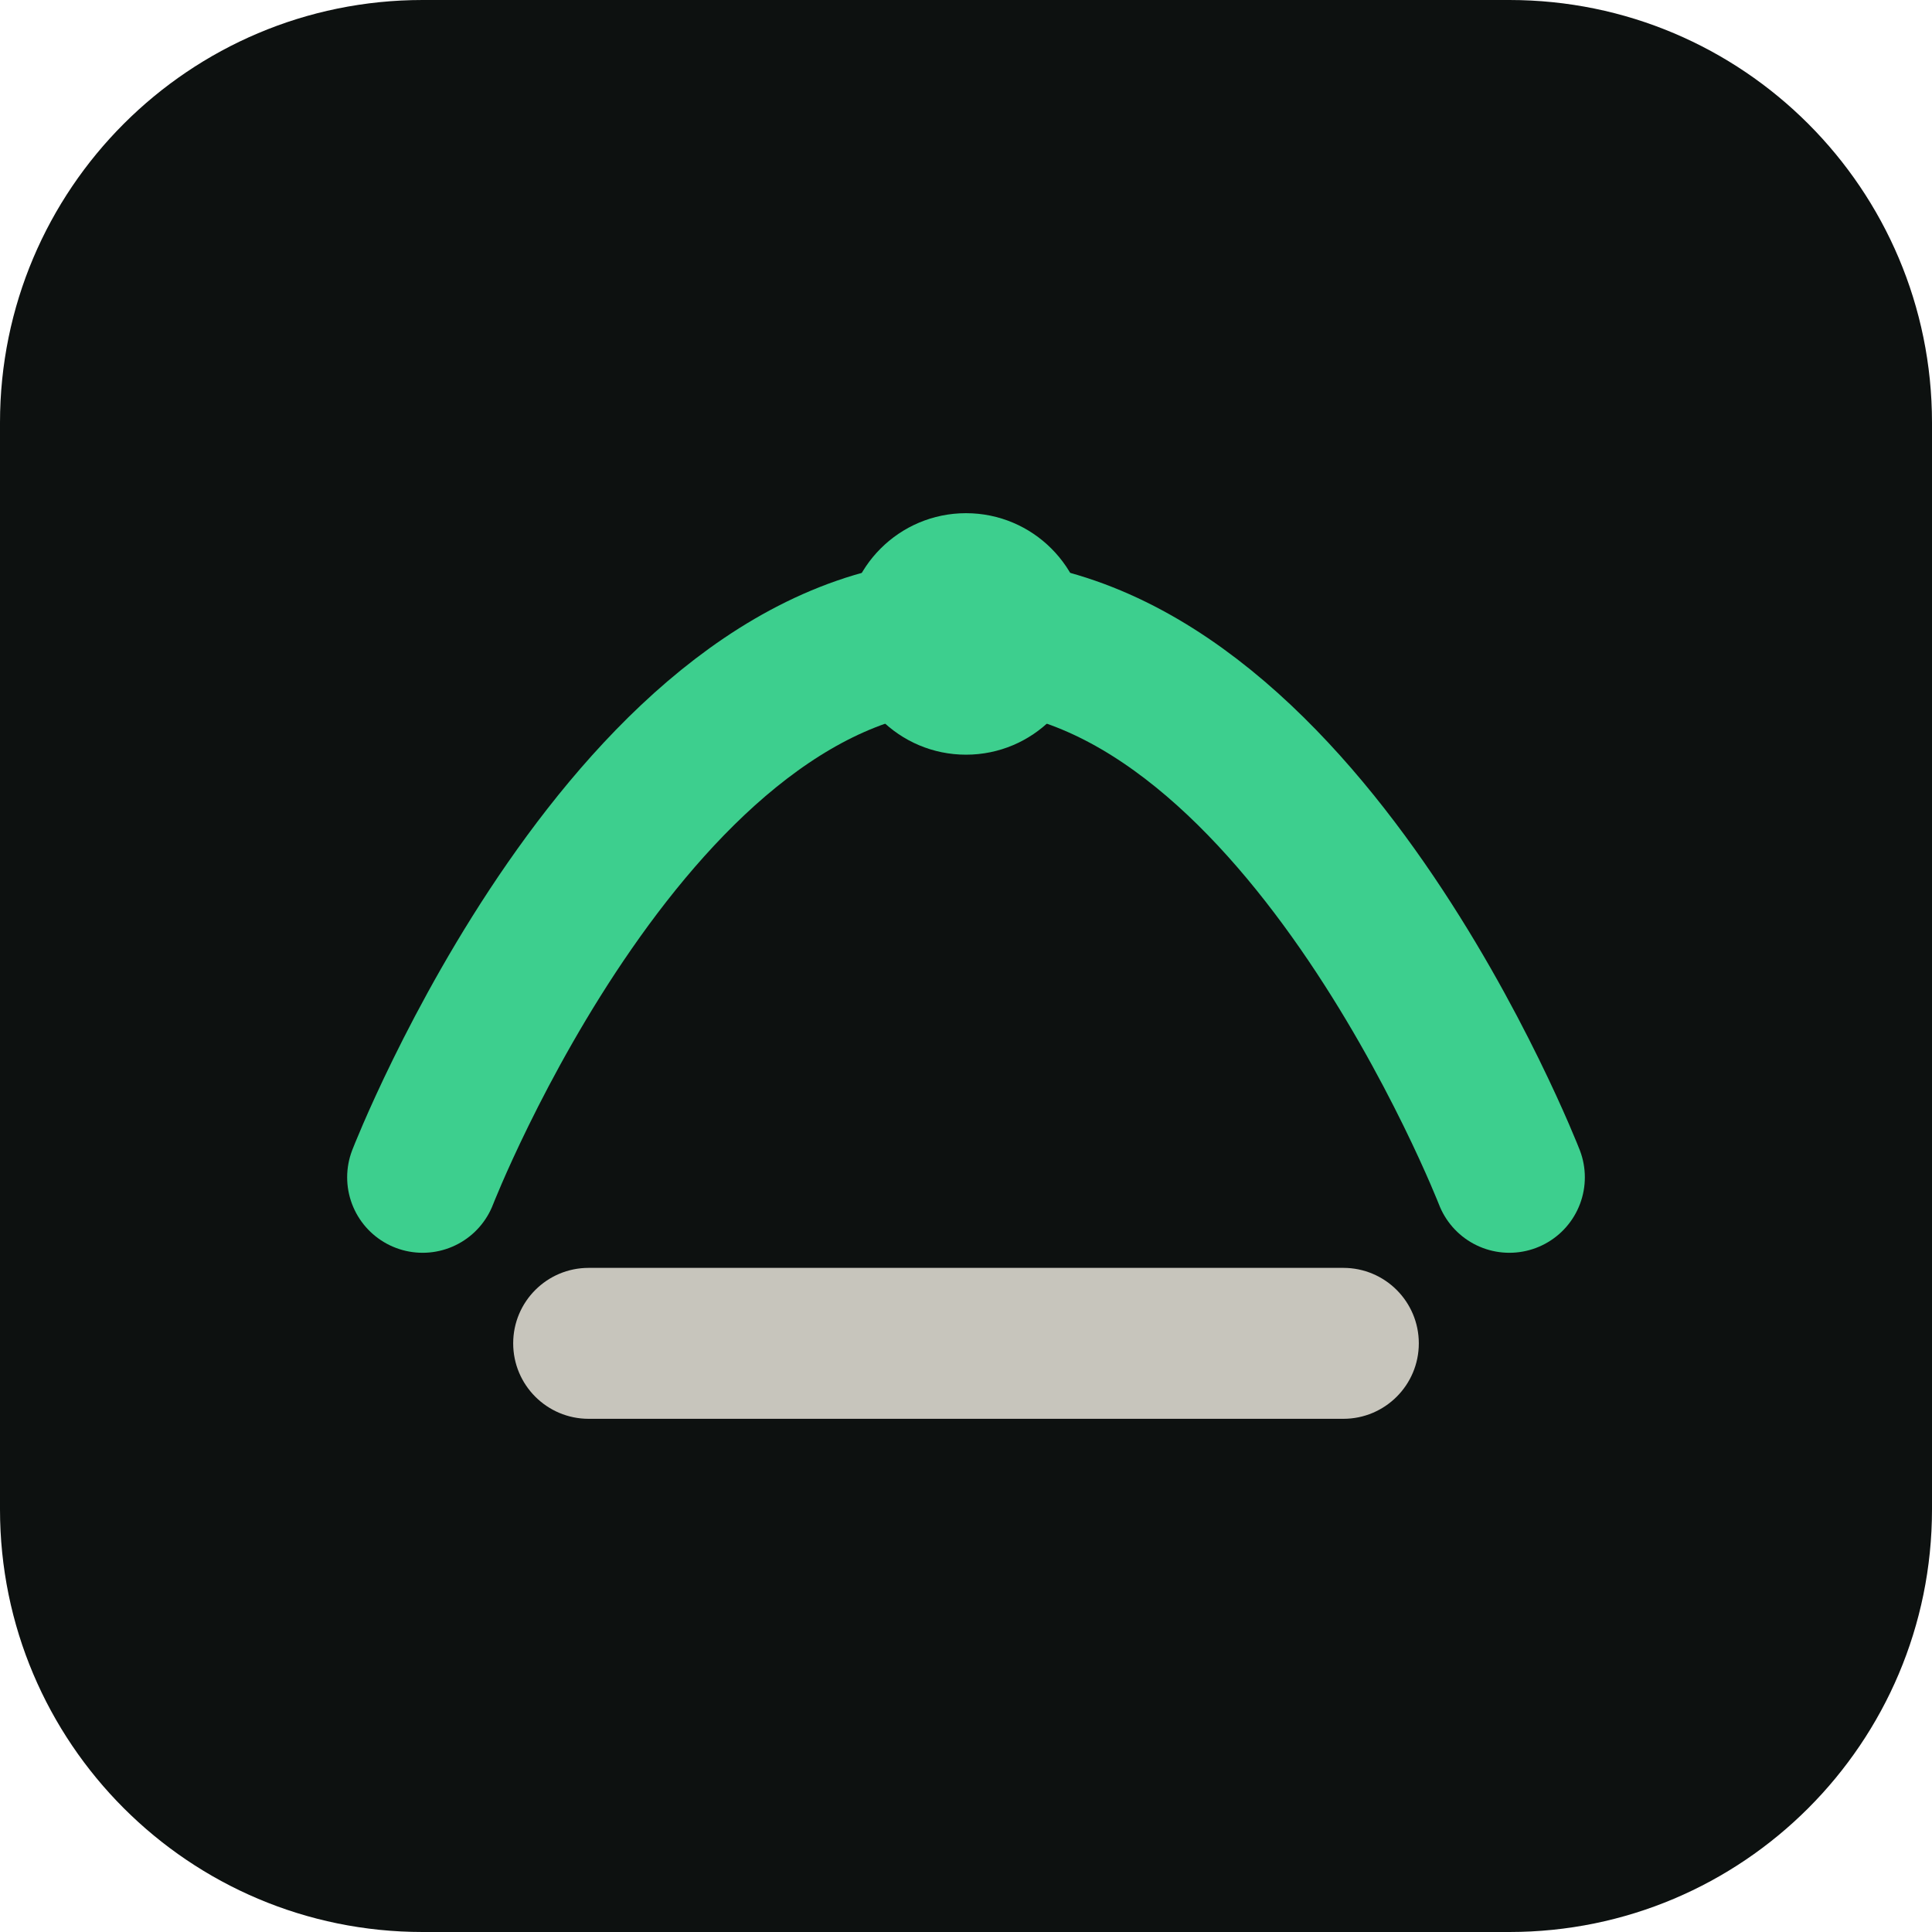
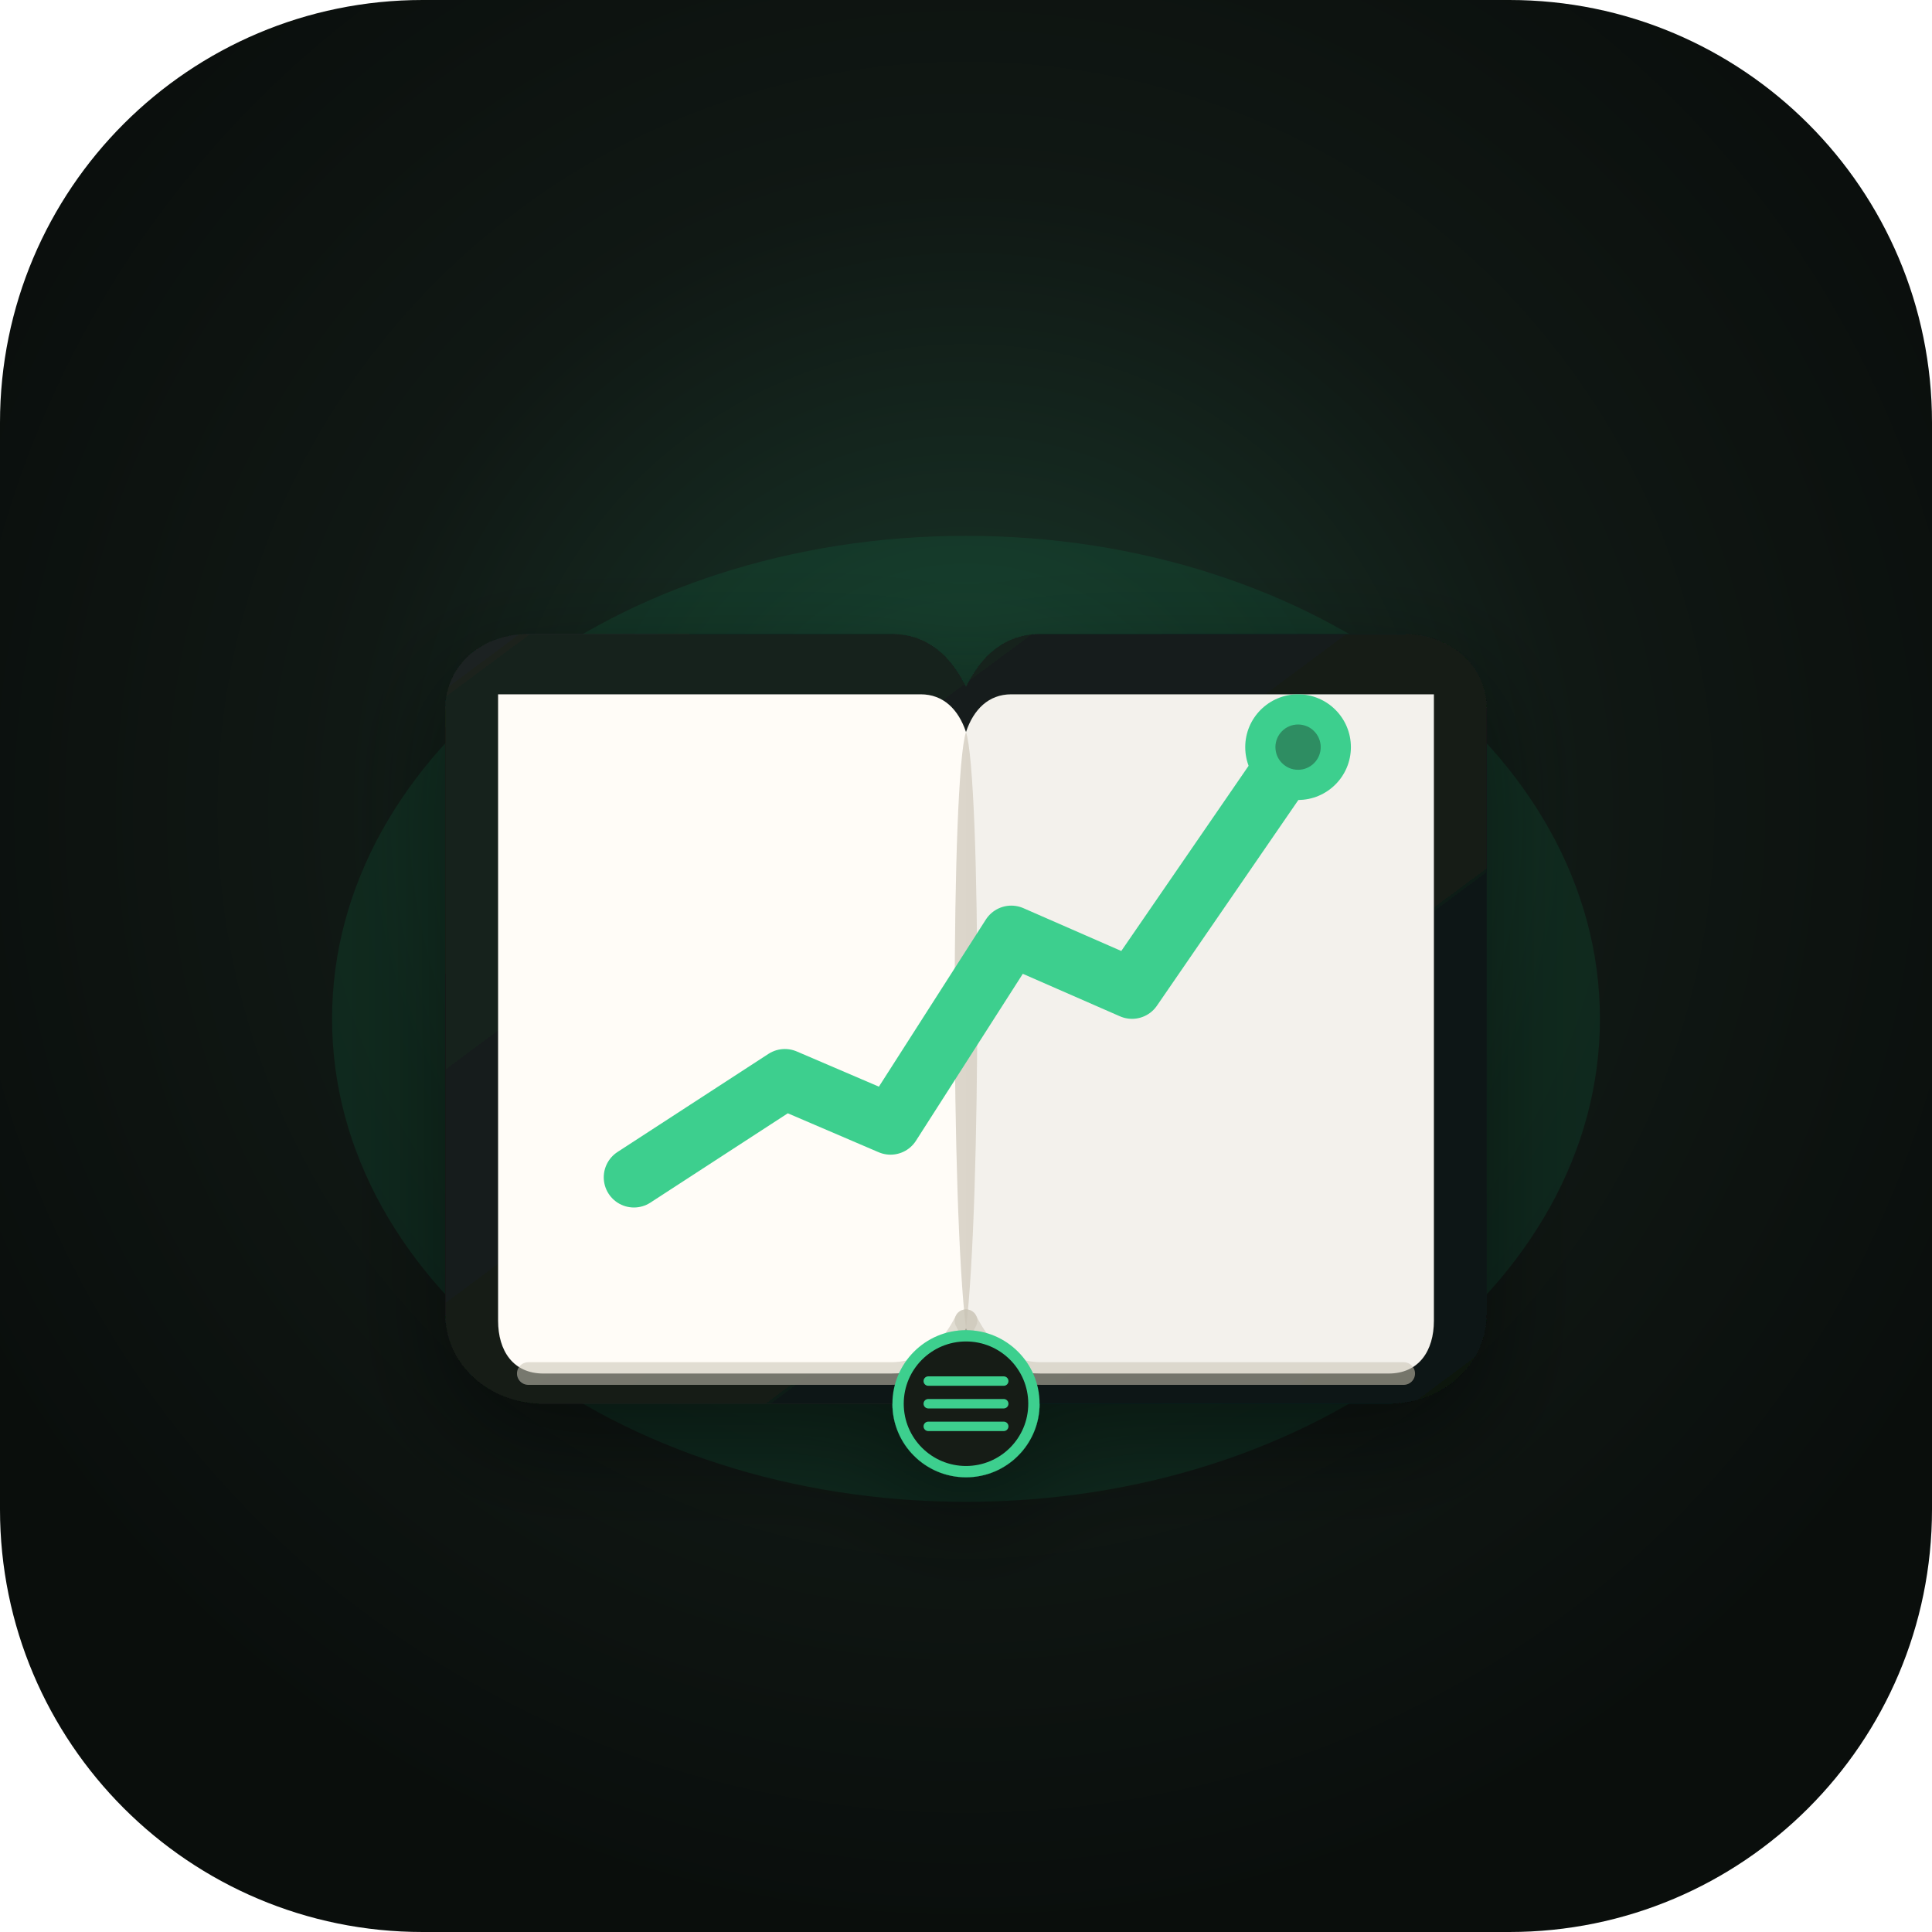
- <svg xmlns="http://www.w3.org/2000/svg" viewBox="0 0 128 128" fill="none">
-   <rect width="128" height="128" rx="28" fill="#0D1110" />
-   <path d="M28 78C28 78 42 42 64 42C86 42 100 78 100 78" stroke="#3DCF8E" stroke-width="10" stroke-linecap="round" />
-   <circle cx="64" cy="42" r="8" fill="#3DCF8E" />
-   <rect x="34" y="84" width="60" height="10" rx="5" fill="#E8E4DB" opacity="0.85" />
+ <svg xmlns="http://www.w3.org/2000/svg" viewBox="0 0 512 512" fill="none" role="img" aria-label="WorthBook">
+   <defs>
+     <radialGradient id="bgGlow" cx="50%" cy="42%" r="58%">
+       <stop offset="0%" stop-color="#1A3A2C" />
+       <stop offset="55%" stop-color="#101814" />
+       <stop offset="100%" stop-color="#0A0E0C" />
+     </radialGradient>
+     <linearGradient id="pageFill" x1="0" y1="0" x2="0" y2="1">
+       <stop offset="0%" stop-color="#FFFCF7" />
+       <stop offset="100%" stop-color="#E8E4DB" />
+     </linearGradient>
+     <linearGradient id="coverFill" x1="0" y1="0" x2="1" y2="1">
+       <stop offset="0%" stop-color="#1A2420" />
+       <stop offset="100%" stop-color="#0D1411" />
+     </linearGradient>
+     <filter id="softShadow" x="-20%" y="-20%" width="140%" height="140%">
+       <feDropShadow dx="0" dy="10" stdDeviation="14" flood-color="#000000" flood-opacity="0.45" />
+     </filter>
+   </defs>
+   <rect width="512" height="512" rx="112" fill="url(#bgGlow)" />
+   <ellipse cx="256" cy="270" rx="168" ry="128" fill="#0F7A4C" opacity="0.18" />
+   <g filter="url(#softShadow)">
+     <path d="M118 188          C118 176 128 168 140 168          H236          C246 168 252 174 256 182          C260 174 266 168 276 168          H372          C384 168 394 176 394 188          V348          C394 362 382 372 368 372          H276          C266 372 260 366 256 358          C252 366 246 372 236 372          H144          C130 372 118 362 118 348          Z" fill="url(#coverFill)" />
+     <path d="M132 184          H244          C250 184 254 188 256 194          V352          C252 360 246 364 236 364          H144          C136 364 132 358 132 350          Z" fill="#FFFCF7" />
+     <path d="M380 184          H268          C262 184 258 188 256 194          V352          C260 360 266 364 276 364          H368          C376 364 380 358 380 350          Z" fill="#F3F1EC" />
+     <path d="M256 194 C252 206 252 320 256 352 C260 320 260 206 256 194 Z" fill="#D8D2C6" opacity="0.9" />
+     <path d="M140 364 H236 C246 364 252 358 256 350" stroke="#C8C2B4" stroke-width="6" stroke-linecap="round" opacity="0.55" />
+     <path d="M372 364 H276 C266 364 260 358 256 350" stroke="#C8C2B4" stroke-width="6" stroke-linecap="round" opacity="0.55" />
+     <path d="M168 312 L208 286 L236 298 L268 248 L300 262 L344 198" stroke="#3DCF8E" stroke-width="16" stroke-linecap="round" stroke-linejoin="round" />
+     <circle cx="344" cy="198" r="14" fill="#3DCF8E" />
+     <circle cx="344" cy="198" r="6" fill="#0D1110" opacity="0.35" />
+     <circle cx="256" cy="372" r="18" fill="#141C18" stroke="#3DCF8E" stroke-width="3" />
+     <path d="M246 366 H266 M246 372 H266 M246 378 H266" stroke="#3DCF8E" stroke-width="2.5" stroke-linecap="round" />
+   </g>
</svg>
